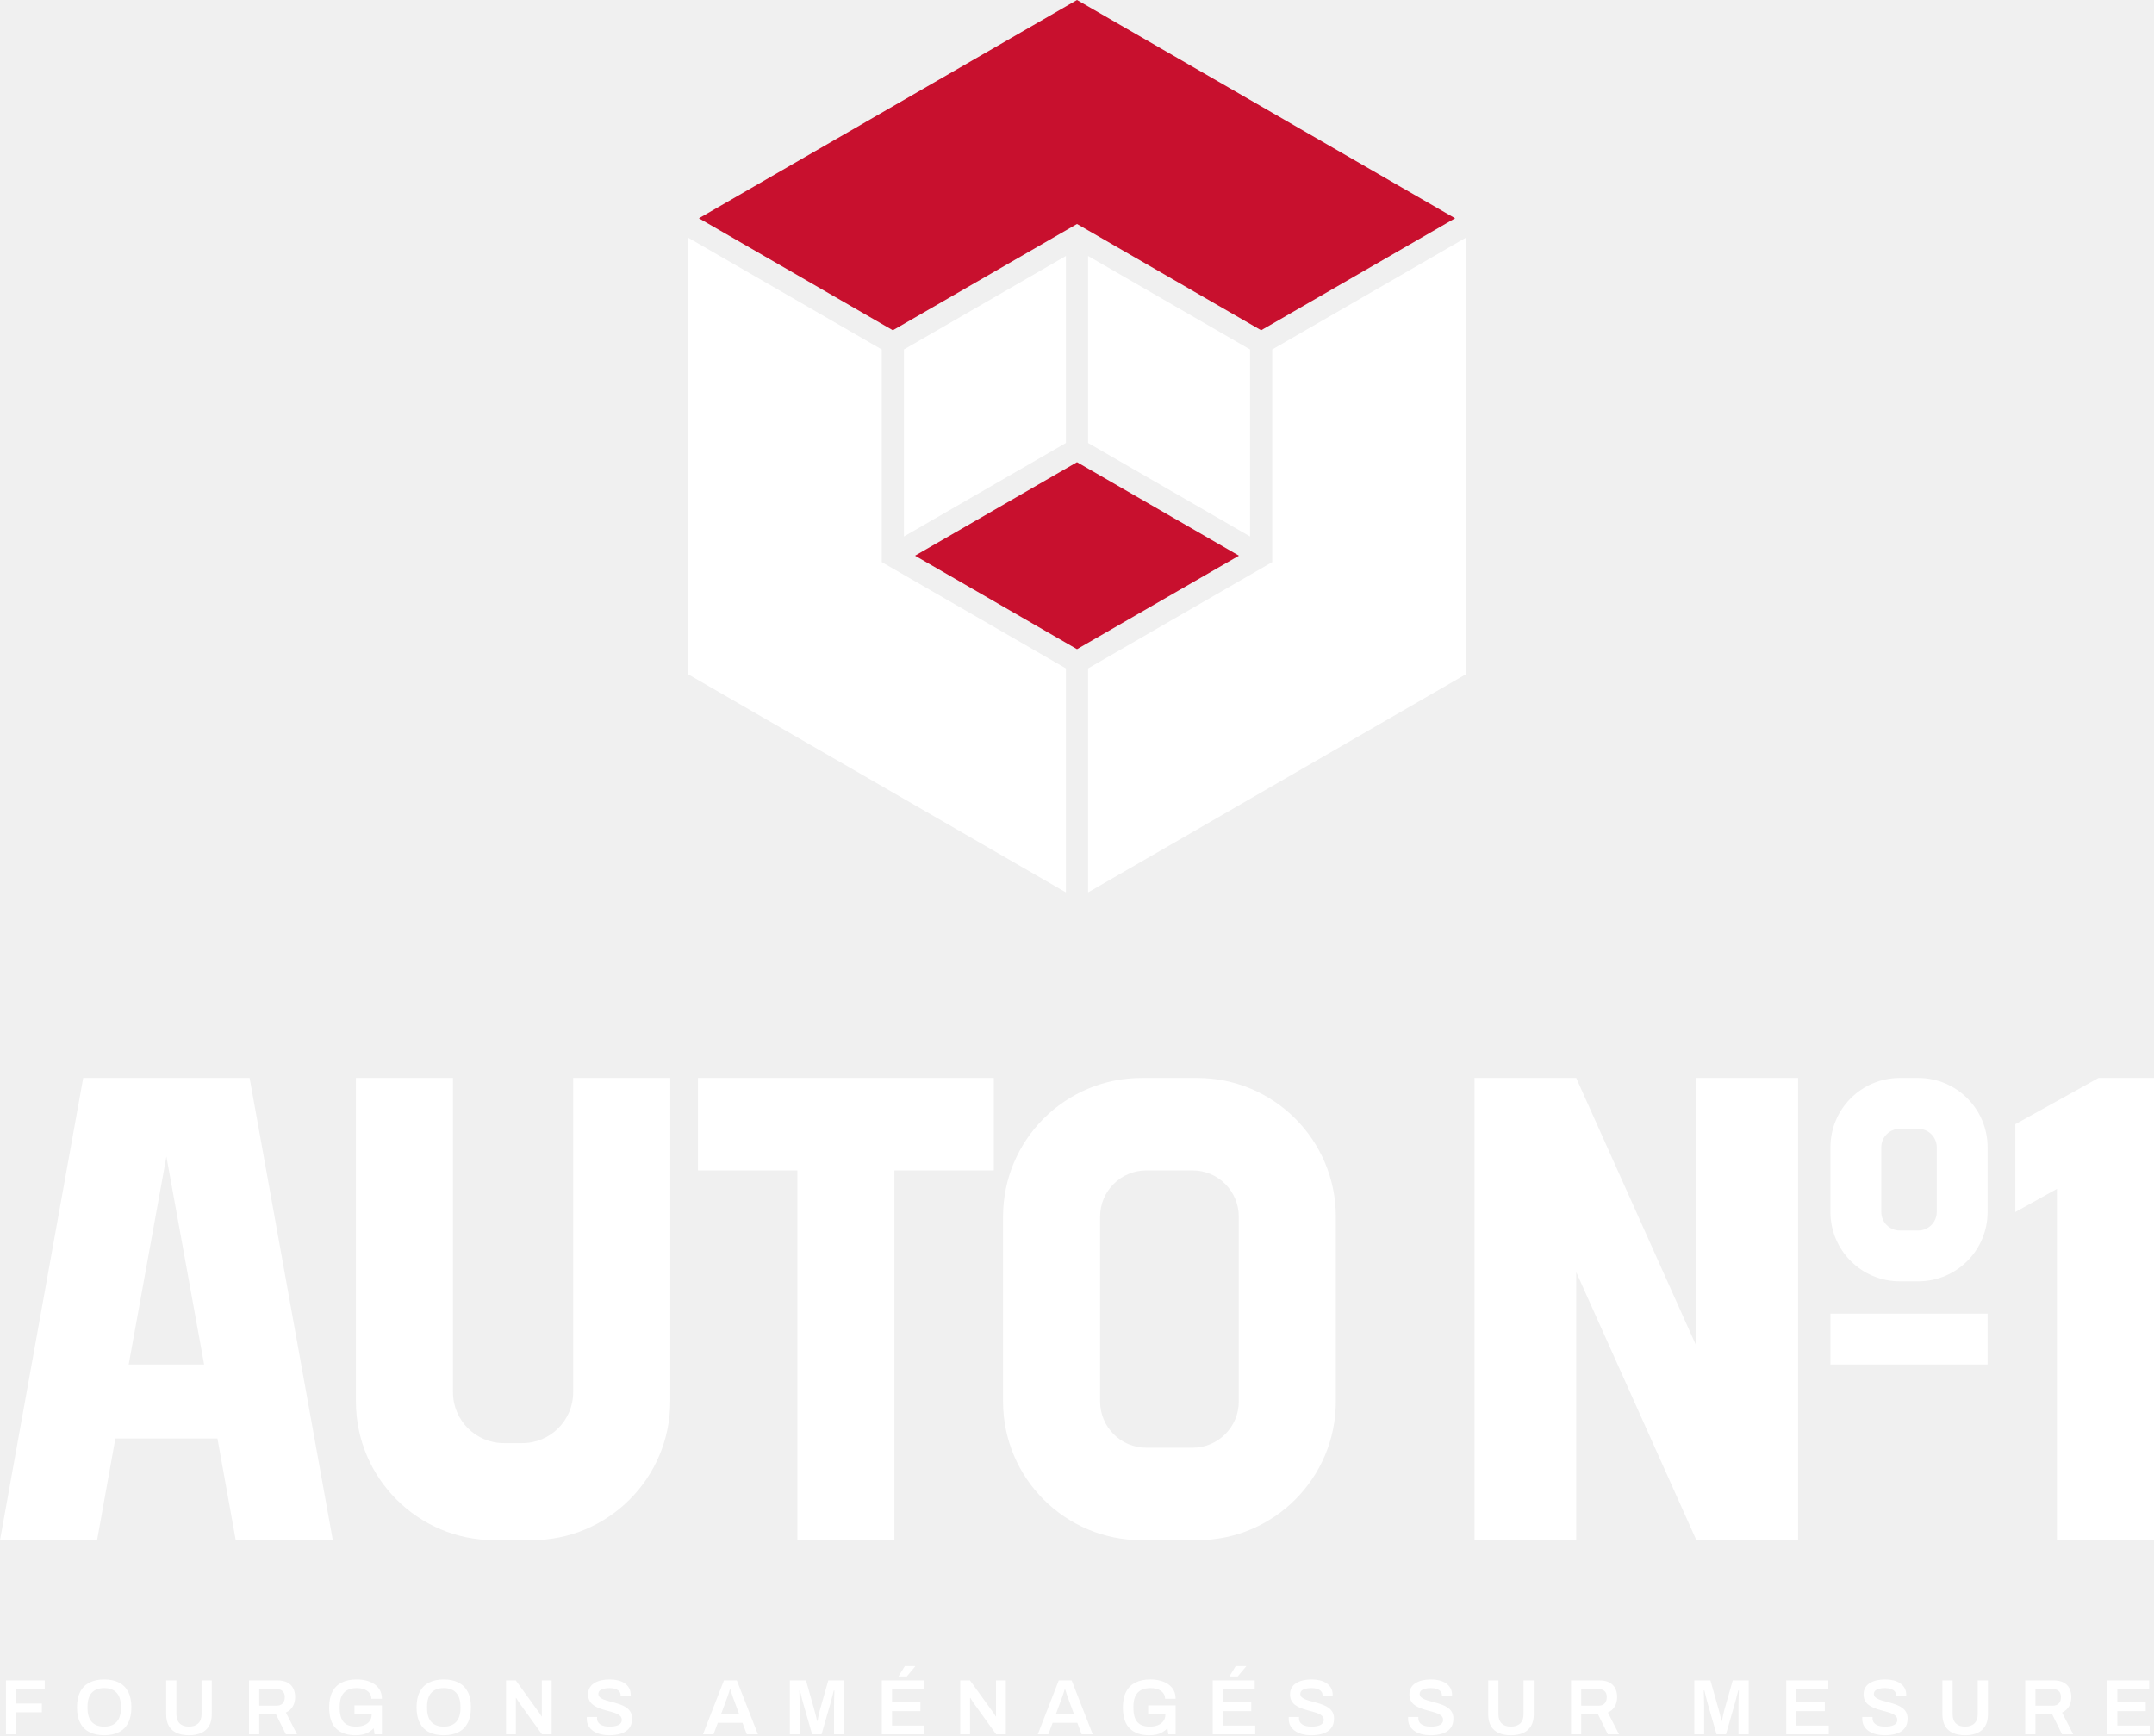
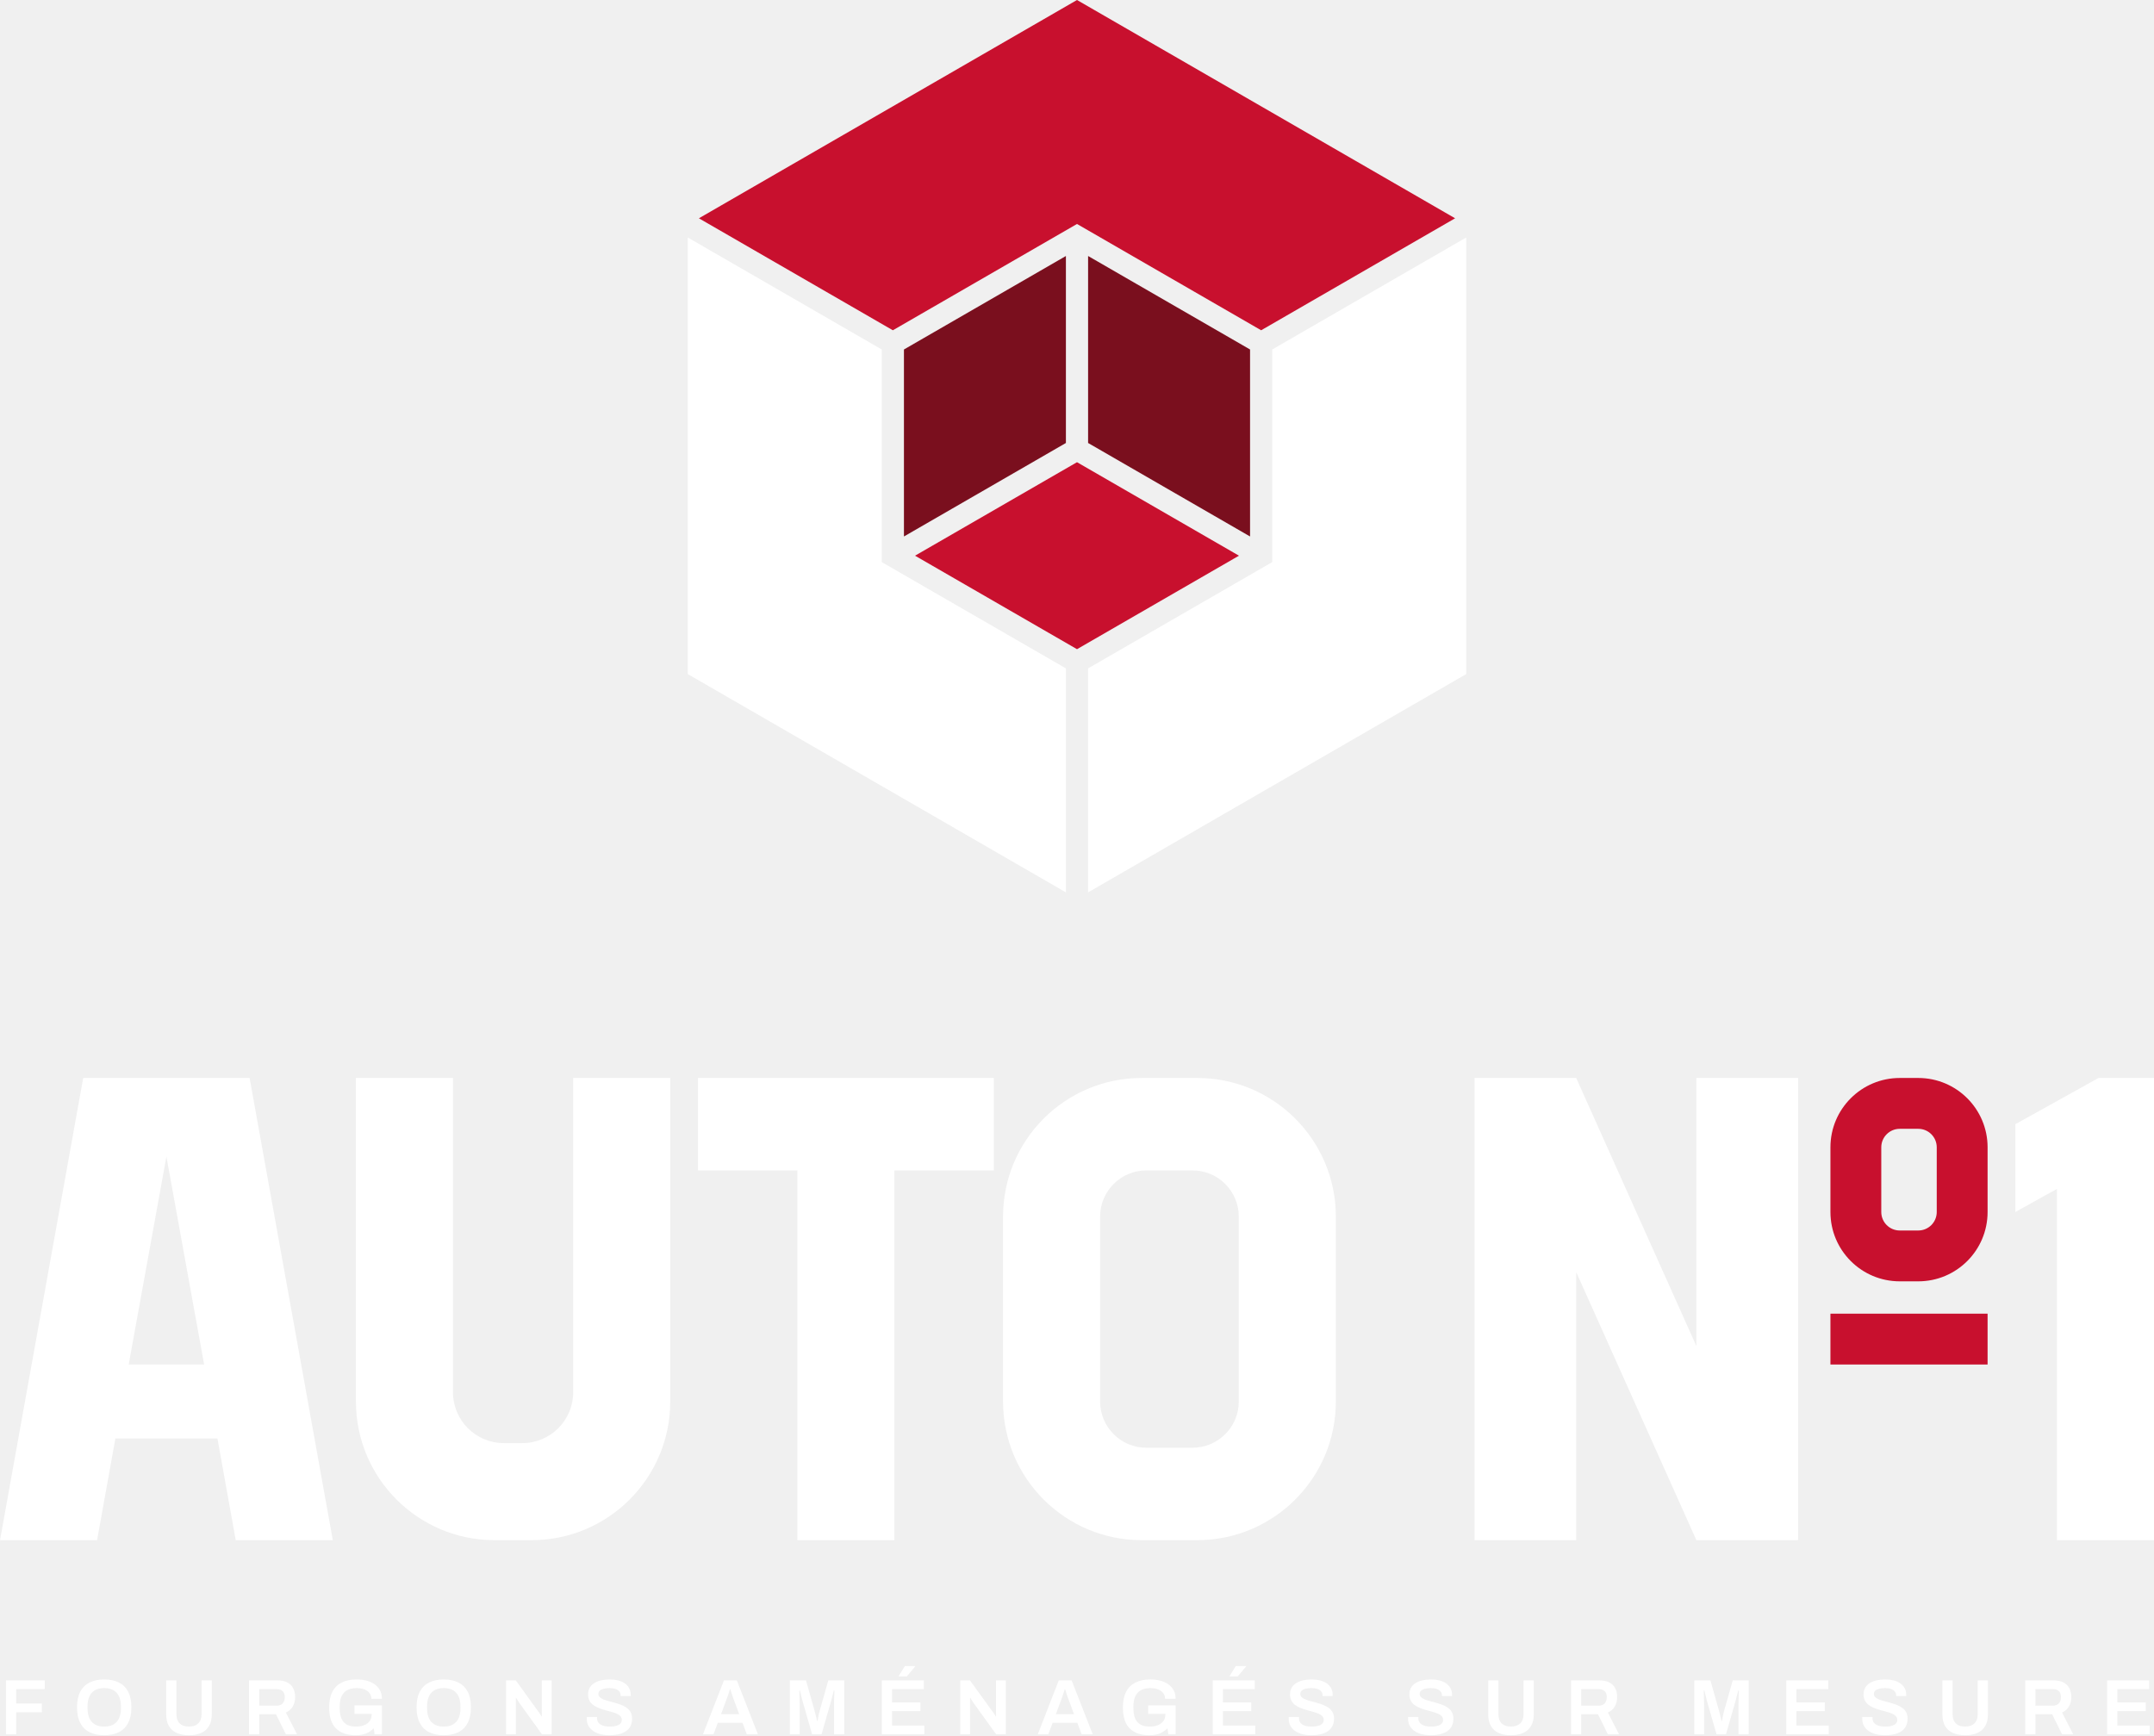
<svg xmlns="http://www.w3.org/2000/svg" viewBox="0.000 -233.229 466.000 375.433" width="466.00" height="375.43">
-   <path fill="#FFFFFF" d="M148.800,-181.843 L148.800,-87.386 L230.600,-40.157 L230.600,-88.614 L190.760,-111.614 L190.760,-157.614 Z M317.200,-181.843 L275.240,-157.614 L275.240,-111.614 L235.400,-88.614 L235.400,-40.157 L317.200,-87.386 Z M195.560,-157.614 L195.560,-117.157 L230.600,-137.386 L230.600,-177.843 Z M235.400,-177.843 L235.400,-137.386 L270.440,-117.157 L270.440,-157.614 Z" />
+   <path fill="#FFFFFF" d="M148.800,-181.843 L148.800,-87.386 L230.600,-40.157 L230.600,-88.614 L190.760,-111.614 L190.760,-157.614 Z M317.200,-181.843 L275.240,-157.614 L275.240,-111.614 L235.400,-88.614 L235.400,-40.157 L317.200,-87.386 Z" />
+   <path fill="#7A0F1E" d="M195.560,-157.614 L195.560,-117.157 L230.600,-137.386 L230.600,-177.843 Z M235.400,-177.843 L235.400,-137.386 L270.440,-117.157 L270.440,-157.614 Z" />
  <path fill="#C8102E" d="M233.000,-233.229 L151.200,-186.000 L193.160,-161.771 L233.000,-184.771 L272.840,-161.771 L314.800,-186.000 Z M197.960,-113.000 L233.000,-92.771 L268.040,-113.000 L233.000,-133.229 Z" />
  <g transform="translate(0 0)">
    <path fill="#FFFFFF" fill-rule="evenodd" d="M0,100 L18,0 L54,0 L72,100 L51,100 L47.04,78 L24.96,78 L21,100 Z M36,17 L44.16,62 L27.84,62 Z M77,0 H98 V68 A11,11 0 0 0 109,79 H113 A11,11 0 0 0 124,68 V0 H145 V70 A30,30 0 0 1 115,100 H107 A30,30 0 0 1 77,70 Z M151,0 H215 V20 H193.5 V100 H172.5 V20 H151 Z M247,0 H259 A30,30 0 0 1 289,30 V70 A30,30 0 0 1 259,100 H247 A30,30 0 0 1 217,70 V30 A30,30 0 0 1 247,0 Z M248,20 H258 A10,10 0 0 1 268,30 V70 A10,10 0 0 1 258,80 H248 A10,10 0 0 1 238,70 V30 A10,10 0 0 1 248,20 Z M319,100 L319,0 L341,0 L367,58 L367,0 L389,0 L389,100 L367,100 L341,42 L341,100 Z M436,10 L454,0 L466,0 L466,100 L445,100 L445,24 L436,29 Z" />
-     <path fill="#FFFFFF" fill-rule="evenodd" d="M411,0 H415 A15,15 0 0 1 430,15 V29 A15,15 0 0 1 415,44 H411 A15,15 0 0 1 396,29 V15 A15,15 0 0 1 411,0 Z M411,11 H415 A4,4 0 0 1 419,15 V29 A4,4 0 0 1 415,33 H411 A4,4 0 0 1 407,29 V15 A4,4 0 0 1 411,11 Z M396,51 H430 V62 H396 Z" />
+     <path fill="#C8102E" fill-rule="evenodd" d="M411,0 H415 A15,15 0 0 1 430,15 V29 A15,15 0 0 1 415,44 H411 A15,15 0 0 1 396,29 V15 A15,15 0 0 1 411,0 Z M411,11 H415 A4,4 0 0 1 419,15 V29 A4,4 0 0 1 415,33 H411 A4,4 0 0 1 407,29 V15 A4,4 0 0 1 411,11 Z M396,51 H430 V62 H396 Z" />
  </g>
  <path fill="#FFFFFF" d="M1.292 142.0V130.338H9.673V132.225H3.502V135.353H9.061V137.24H3.502V142.0Z M22.542 142.204Q20.723 142.204 19.397 141.55Q18.071 140.895 17.365 139.552Q16.66 138.209 16.66 136.169Q16.66 134.112 17.365 132.778Q18.071 131.443 19.397 130.788Q20.723 130.134 22.542 130.134Q24.378 130.134 25.695 130.788Q27.013 131.443 27.718 132.778Q28.424 134.112 28.424 136.169Q28.424 138.209 27.718 139.552Q27.013 140.895 25.695 141.55Q24.378 142.204 22.542 142.204ZM22.542 140.334Q23.426 140.334 24.097 140.079Q24.769 139.824 25.228 139.322Q25.687 138.821 25.925 138.082Q26.163 137.342 26.163 136.373V135.999Q26.163 135.013 25.925 134.265Q25.687 133.517 25.228 133.016Q24.769 132.514 24.097 132.259Q23.426 132.004 22.542 132.004Q21.658 132.004 20.986 132.259Q20.315 132.514 19.856 133.016Q19.397 133.517 19.167 134.265Q18.938 135.013 18.938 135.999V136.373Q18.938 137.342 19.167 138.082Q19.397 138.821 19.856 139.322Q20.315 139.824 20.986 140.079Q21.658 140.334 22.542 140.334Z M40.868 142.204Q39.338 142.204 38.233 141.711Q37.128 141.218 36.541 140.207Q35.955 139.195 35.955 137.682V130.338H38.165V137.614Q38.165 138.957 38.87 139.645Q39.576 140.334 40.868 140.334Q42.16 140.334 42.882 139.645Q43.605 138.957 43.605 137.614V130.338H45.815V137.682Q45.815 139.195 45.22 140.207Q44.625 141.218 43.52 141.711Q42.415 142.204 40.868 142.204Z M53.873 142.0V130.338H60.01Q61.302 130.338 62.152 130.78Q63.002 131.222 63.427 132.038Q63.852 132.854 63.852 133.959Q63.852 135.098 63.342 135.974Q62.832 136.849 61.846 137.291L64.26 142.0H61.846L59.704 137.665H56.083V142.0ZM56.083 135.812H59.84Q60.69 135.812 61.149 135.319Q61.608 134.826 61.608 133.959Q61.608 133.398 61.404 133.016Q61.2 132.633 60.809 132.429Q60.418 132.225 59.84 132.225H56.083Z M76.907 142.204Q74.204 142.204 72.708 140.75Q71.212 139.297 71.212 136.169Q71.212 134.112 71.918 132.778Q72.623 131.443 73.958 130.788Q75.292 130.134 77.162 130.134Q78.284 130.134 79.27 130.389Q80.256 130.644 81.013 131.163Q81.769 131.681 82.194 132.463Q82.619 133.245 82.619 134.316H80.341Q80.341 133.755 80.095 133.322Q79.848 132.888 79.415 132.591Q78.981 132.293 78.42 132.149Q77.859 132.004 77.23 132.004Q76.295 132.004 75.59 132.25Q74.884 132.497 74.417 132.999Q73.949 133.5 73.72 134.248Q73.49 134.996 73.49 135.999V136.356Q73.49 137.733 73.881 138.617Q74.272 139.501 75.063 139.918Q75.853 140.334 77.026 140.334Q78.029 140.334 78.786 140.028Q79.542 139.722 79.976 139.136Q80.409 138.549 80.409 137.699V137.58H76.686V135.744H82.619V142.0H81.038L80.851 140.708Q80.341 141.218 79.763 141.549Q79.185 141.881 78.488 142.043Q77.791 142.204 76.907 142.204Z M95.998 142.204Q94.179 142.204 92.853 141.55Q91.527 140.895 90.822 139.552Q90.116 138.209 90.116 136.169Q90.116 134.112 90.822 132.778Q91.527 131.443 92.853 130.788Q94.179 130.134 95.998 130.134Q97.834 130.134 99.152 130.788Q100.469 131.443 101.175 132.778Q101.88 134.112 101.88 136.169Q101.88 138.209 101.175 139.552Q100.469 140.895 99.152 141.55Q97.834 142.204 95.998 142.204ZM95.998 140.334Q96.882 140.334 97.554 140.079Q98.225 139.824 98.684 139.322Q99.143 138.821 99.381 138.082Q99.619 137.342 99.619 136.373V135.999Q99.619 135.013 99.381 134.265Q99.143 133.517 98.684 133.016Q98.225 132.514 97.554 132.259Q96.882 132.004 95.998 132.004Q95.114 132.004 94.443 132.259Q93.771 132.514 93.312 133.016Q92.853 133.517 92.624 134.265Q92.394 135.013 92.394 135.999V136.373Q92.394 137.342 92.624 138.082Q92.853 138.821 93.312 139.322Q93.771 139.824 94.443 140.079Q95.114 140.334 95.998 140.334Z M109.479 142.0V130.338H111.587L116.568 137.223Q116.653 137.325 116.772 137.503Q116.891 137.682 116.993 137.852Q117.095 138.022 117.129 138.124H117.214V130.338H119.339V142.0H117.248L112.25 135.064Q112.114 134.86 111.936 134.562Q111.757 134.265 111.689 134.146H111.604V142.0Z M131.817 142.204Q130.848 142.204 129.964 141.992Q129.08 141.779 128.4 141.328Q127.72 140.878 127.329 140.207Q126.938 139.535 126.938 138.617Q126.938 138.515 126.946 138.413Q126.955 138.311 126.955 138.26H129.182Q129.182 138.294 129.173 138.387Q129.165 138.481 129.165 138.549Q129.165 139.11 129.488 139.51Q129.811 139.909 130.423 140.121Q131.035 140.334 131.868 140.334Q132.429 140.334 132.862 140.266Q133.296 140.198 133.61 140.071Q133.925 139.943 134.129 139.764Q134.333 139.586 134.426 139.365Q134.52 139.144 134.52 138.889Q134.52 138.396 134.214 138.073Q133.908 137.75 133.389 137.529Q132.871 137.308 132.216 137.13Q131.562 136.951 130.873 136.764Q130.185 136.577 129.53 136.314Q128.876 136.05 128.357 135.676Q127.839 135.302 127.533 134.733Q127.227 134.163 127.227 133.364Q127.227 132.548 127.575 131.936Q127.924 131.324 128.561 130.925Q129.199 130.525 130.049 130.329Q130.899 130.134 131.902 130.134Q132.837 130.134 133.661 130.329Q134.486 130.525 135.115 130.942Q135.744 131.358 136.101 131.995Q136.458 132.633 136.458 133.517V133.721H134.265V133.551Q134.265 133.058 133.967 132.718Q133.67 132.378 133.134 132.191Q132.599 132.004 131.885 132.004Q131.12 132.004 130.576 132.149Q130.032 132.293 129.743 132.573Q129.454 132.854 129.454 133.262Q129.454 133.687 129.76 133.976Q130.066 134.265 130.584 134.469Q131.103 134.673 131.757 134.843Q132.412 135.013 133.1 135.209Q133.789 135.404 134.443 135.659Q135.098 135.914 135.616 136.296Q136.135 136.679 136.441 137.24Q136.747 137.801 136.747 138.583Q136.747 139.892 136.109 140.691Q135.472 141.49 134.358 141.847Q133.245 142.204 131.817 142.204Z M152.081 142.0 156.62 130.338H159.408L163.964 142.0H161.567L160.632 139.518H155.294L154.359 142.0ZM155.991 137.648H159.918L158.745 134.486Q158.677 134.316 158.583 134.053Q158.49 133.789 158.388 133.474Q158.286 133.16 158.184 132.837Q158.082 132.514 157.997 132.259H157.912Q157.81 132.599 157.665 133.041Q157.521 133.483 157.385 133.874Q157.249 134.265 157.164 134.486Z M170.883 142.0V130.338H174.368L176.204 136.832Q176.306 137.172 176.408 137.597Q176.51 138.022 176.603 138.413Q176.697 138.804 176.748 139.093H176.884Q176.918 138.838 176.986 138.464Q177.054 138.09 177.147 137.656Q177.241 137.223 177.36 136.815L179.196 130.338H182.647V142.0H180.437V136.101Q180.437 135.319 180.454 134.537Q180.471 133.755 180.496 133.194Q180.522 132.633 180.522 132.531H180.386Q180.352 132.684 180.216 133.194Q180.08 133.704 179.927 134.299Q179.774 134.894 179.655 135.319L177.734 142.0H175.694L173.773 135.336Q173.671 134.979 173.543 134.477Q173.416 133.976 173.288 133.449Q173.161 132.922 173.059 132.531H172.923Q172.94 132.99 172.957 133.627Q172.974 134.265 172.991 134.919Q173.008 135.574 173.008 136.101V142.0Z M190.772 142.0V130.338H199.867V132.225H192.982V135.098H199.119V136.985H192.982V140.113H199.969V142.0ZM194.376 129.488 195.753 127.244H197.997L198.014 127.295L196.178 129.488Z M207.738 142.0V130.338H209.846L214.827 137.223Q214.912 137.325 215.031 137.503Q215.15 137.682 215.252 137.852Q215.354 138.022 215.388 138.124H215.473V130.338H217.598V142.0H215.507L210.509 135.064Q210.373 134.86 210.195 134.562Q210.016 134.265 209.948 134.146H209.863V142.0Z M224.517 142.0 229.056 130.338H231.844L236.4 142.0H234.003L233.068 139.518H227.73L226.795 142.0ZM228.427 137.648H232.354L231.181 134.486Q231.113 134.316 231.02 134.053Q230.926 133.789 230.824 133.474Q230.722 133.16 230.62 132.837Q230.518 132.514 230.433 132.259H230.348Q230.246 132.599 230.102 133.041Q229.957 133.483 229.821 133.874Q229.685 134.265 229.6 134.486Z M248.623 142.204Q245.92 142.204 244.424 140.75Q242.928 139.297 242.928 136.169Q242.928 134.112 243.633 132.778Q244.339 131.443 245.673 130.788Q247.008 130.134 248.878 130.134Q250 130.134 250.986 130.389Q251.972 130.644 252.728 131.163Q253.485 131.681 253.91 132.463Q254.335 133.245 254.335 134.316H252.057Q252.057 133.755 251.81 133.322Q251.564 132.888 251.13 132.591Q250.697 132.293 250.136 132.149Q249.575 132.004 248.946 132.004Q248.011 132.004 247.305 132.25Q246.6 132.497 246.132 132.999Q245.665 133.5 245.435 134.248Q245.206 134.996 245.206 135.999V136.356Q245.206 137.733 245.597 138.617Q245.988 139.501 246.778 139.918Q247.569 140.334 248.742 140.334Q249.745 140.334 250.501 140.028Q251.258 139.722 251.691 139.136Q252.125 138.549 252.125 137.699V137.58H248.402V135.744H254.335V142.0H252.754L252.567 140.708Q252.057 141.218 251.479 141.549Q250.901 141.881 250.204 142.043Q249.507 142.204 248.623 142.204Z M262.359 142.0V130.338H271.454V132.225H264.569V135.098H270.706V136.985H264.569V140.113H271.556V142.0ZM265.963 129.488 267.34 127.244H269.584L269.601 127.295L267.765 129.488Z M283.677 142.204Q282.708 142.204 281.824 141.992Q280.94 141.779 280.26 141.328Q279.58 140.878 279.189 140.207Q278.798 139.535 278.798 138.617Q278.798 138.515 278.806 138.413Q278.815 138.311 278.815 138.26H281.042Q281.042 138.294 281.033 138.387Q281.025 138.481 281.025 138.549Q281.025 139.11 281.348 139.51Q281.671 139.909 282.283 140.121Q282.895 140.334 283.728 140.334Q284.289 140.334 284.722 140.266Q285.156 140.198 285.47 140.071Q285.785 139.943 285.989 139.764Q286.193 139.586 286.286 139.365Q286.38 139.144 286.38 138.889Q286.38 138.396 286.074 138.073Q285.768 137.75 285.249 137.529Q284.731 137.308 284.076 137.13Q283.422 136.951 282.733 136.764Q282.045 136.577 281.39 136.314Q280.736 136.05 280.217 135.676Q279.699 135.302 279.393 134.733Q279.087 134.163 279.087 133.364Q279.087 132.548 279.435 131.936Q279.784 131.324 280.421 130.925Q281.059 130.525 281.909 130.329Q282.759 130.134 283.762 130.134Q284.697 130.134 285.521 130.329Q286.346 130.525 286.975 130.942Q287.604 131.358 287.961 131.995Q288.318 132.633 288.318 133.517V133.721H286.125V133.551Q286.125 133.058 285.827 132.718Q285.53 132.378 284.994 132.191Q284.459 132.004 283.745 132.004Q282.98 132.004 282.436 132.149Q281.892 132.293 281.603 132.573Q281.314 132.854 281.314 133.262Q281.314 133.687 281.62 133.976Q281.926 134.265 282.444 134.469Q282.963 134.673 283.617 134.843Q284.272 135.013 284.96 135.209Q285.649 135.404 286.303 135.659Q286.958 135.914 287.476 136.296Q287.995 136.679 288.301 137.24Q288.607 137.801 288.607 138.583Q288.607 139.892 287.969 140.691Q287.332 141.49 286.218 141.847Q285.105 142.204 283.677 142.204Z M309.499 142.204Q308.53 142.204 307.646 141.992Q306.762 141.779 306.082 141.328Q305.402 140.878 305.011 140.207Q304.62 139.535 304.62 138.617Q304.62 138.515 304.629 138.413Q304.637 138.311 304.637 138.26H306.864Q306.864 138.294 306.856 138.387Q306.847 138.481 306.847 138.549Q306.847 139.11 307.17 139.51Q307.493 139.909 308.105 140.121Q308.717 140.334 309.55 140.334Q310.111 140.334 310.545 140.266Q310.978 140.198 311.293 140.071Q311.607 139.943 311.811 139.764Q312.015 139.586 312.109 139.365Q312.202 139.144 312.202 138.889Q312.202 138.396 311.896 138.073Q311.59 137.75 311.072 137.529Q310.553 137.308 309.899 137.13Q309.244 136.951 308.556 136.764Q307.867 136.577 307.213 136.314Q306.558 136.05 306.04 135.676Q305.521 135.302 305.215 134.733Q304.909 134.163 304.909 133.364Q304.909 132.548 305.258 131.936Q305.606 131.324 306.244 130.925Q306.881 130.525 307.731 130.329Q308.581 130.134 309.584 130.134Q310.519 130.134 311.344 130.329Q312.168 130.525 312.797 130.942Q313.426 131.358 313.783 131.995Q314.14 132.633 314.14 133.517V133.721H311.947V133.551Q311.947 133.058 311.65 132.718Q311.352 132.378 310.817 132.191Q310.281 132.004 309.567 132.004Q308.802 132.004 308.258 132.149Q307.714 132.293 307.425 132.573Q307.136 132.854 307.136 133.262Q307.136 133.687 307.442 133.976Q307.748 134.265 308.267 134.469Q308.785 134.673 309.44 134.843Q310.094 135.013 310.783 135.209Q311.471 135.404 312.126 135.659Q312.78 135.914 313.299 136.296Q313.817 136.679 314.123 137.24Q314.429 137.801 314.429 138.583Q314.429 139.892 313.792 140.691Q313.154 141.49 312.041 141.847Q310.927 142.204 309.499 142.204Z M326.873 142.204Q325.343 142.204 324.238 141.711Q323.133 141.218 322.547 140.207Q321.96 139.195 321.96 137.682V130.338H324.17V137.614Q324.17 138.957 324.876 139.645Q325.581 140.334 326.873 140.334Q328.165 140.334 328.888 139.645Q329.61 138.957 329.61 137.614V130.338H331.82V137.682Q331.82 139.195 331.225 140.207Q330.63 141.218 329.525 141.711Q328.42 142.204 326.873 142.204Z M339.878 142.0V130.338H346.015Q347.307 130.338 348.157 130.78Q349.007 131.222 349.432 132.038Q349.857 132.854 349.857 133.959Q349.857 135.098 349.347 135.974Q348.837 136.849 347.851 137.291L350.265 142.0H347.851L345.709 137.665H342.088V142.0ZM342.088 135.812H345.845Q346.695 135.812 347.154 135.319Q347.613 134.826 347.613 133.959Q347.613 133.398 347.409 133.016Q347.205 132.633 346.814 132.429Q346.423 132.225 345.845 132.225H342.088Z M366.551 142.0V130.338H370.036L371.872 136.832Q371.974 137.172 372.076 137.597Q372.178 138.022 372.271 138.413Q372.365 138.804 372.416 139.093H372.552Q372.586 138.838 372.654 138.464Q372.722 138.09 372.815 137.656Q372.909 137.223 373.028 136.815L374.864 130.338H378.315V142.0H376.105V136.101Q376.105 135.319 376.122 134.537Q376.139 133.755 376.164 133.194Q376.19 132.633 376.19 132.531H376.054Q376.02 132.684 375.884 133.194Q375.748 133.704 375.595 134.299Q375.442 134.894 375.323 135.319L373.402 142.0H371.362L369.441 135.336Q369.339 134.979 369.211 134.477Q369.084 133.976 368.956 133.449Q368.829 132.922 368.727 132.531H368.591Q368.608 132.99 368.625 133.627Q368.642 134.265 368.659 134.919Q368.676 135.574 368.676 136.101V142.0Z M386.441 142.0V130.338H395.536V132.225H388.651V135.098H394.788V136.985H388.651V140.113H395.638V142.0Z M407.758 142.204Q406.789 142.204 405.905 141.992Q405.021 141.779 404.341 141.328Q403.661 140.878 403.27 140.207Q402.879 139.535 402.879 138.617Q402.879 138.515 402.888 138.413Q402.896 138.311 402.896 138.26H405.123Q405.123 138.294 405.115 138.387Q405.106 138.481 405.106 138.549Q405.106 139.11 405.429 139.51Q405.752 139.909 406.364 140.121Q406.976 140.334 407.809 140.334Q408.37 140.334 408.804 140.266Q409.237 140.198 409.552 140.071Q409.866 139.943 410.07 139.764Q410.274 139.586 410.368 139.365Q410.461 139.144 410.461 138.889Q410.461 138.396 410.155 138.073Q409.849 137.75 409.331 137.529Q408.812 137.308 408.158 137.13Q407.503 136.951 406.815 136.764Q406.126 136.577 405.472 136.314Q404.817 136.05 404.299 135.676Q403.78 135.302 403.474 134.733Q403.168 134.163 403.168 133.364Q403.168 132.548 403.517 131.936Q403.865 131.324 404.503 130.925Q405.14 130.525 405.99 130.329Q406.84 130.134 407.843 130.134Q408.778 130.134 409.603 130.329Q410.427 130.525 411.056 130.942Q411.685 131.358 412.042 131.995Q412.399 132.633 412.399 133.517V133.721H410.206V133.551Q410.206 133.058 409.909 132.718Q409.611 132.378 409.076 132.191Q408.54 132.004 407.826 132.004Q407.061 132.004 406.517 132.149Q405.973 132.293 405.684 132.573Q405.395 132.854 405.395 133.262Q405.395 133.687 405.701 133.976Q406.007 134.265 406.526 134.469Q407.044 134.673 407.699 134.843Q408.353 135.013 409.042 135.209Q409.73 135.404 410.385 135.659Q411.039 135.914 411.558 136.296Q412.076 136.679 412.382 137.24Q412.688 137.801 412.688 138.583Q412.688 139.892 412.051 140.691Q411.413 141.49 410.3 141.847Q409.186 142.204 407.758 142.204Z M425.132 142.204Q423.602 142.204 422.497 141.711Q421.392 141.218 420.806 140.207Q420.219 139.195 420.219 137.682V130.338H422.429V137.614Q422.429 138.957 423.135 139.645Q423.84 140.334 425.132 140.334Q426.424 140.334 427.147 139.645Q427.869 138.957 427.869 137.614V130.338H430.079V137.682Q430.079 139.195 429.484 140.207Q428.889 141.218 427.784 141.711Q426.679 142.204 425.132 142.204Z M438.137 142.0V130.338H444.274Q445.566 130.338 446.416 130.78Q447.266 131.222 447.691 132.038Q448.116 132.854 448.116 133.959Q448.116 135.098 447.606 135.974Q447.096 136.849 446.11 137.291L448.524 142.0H446.11L443.968 137.665H440.347V142.0ZM440.347 135.812H444.104Q444.954 135.812 445.413 135.319Q445.872 134.826 445.872 133.959Q445.872 133.398 445.668 133.016Q445.464 132.633 445.073 132.429Q444.682 132.225 444.104 132.225H440.347Z M455.868 142.0V130.338H464.963V132.225H458.078V135.098H464.215V136.985H458.078V140.113H465.065V142.0Z" />
</svg>
